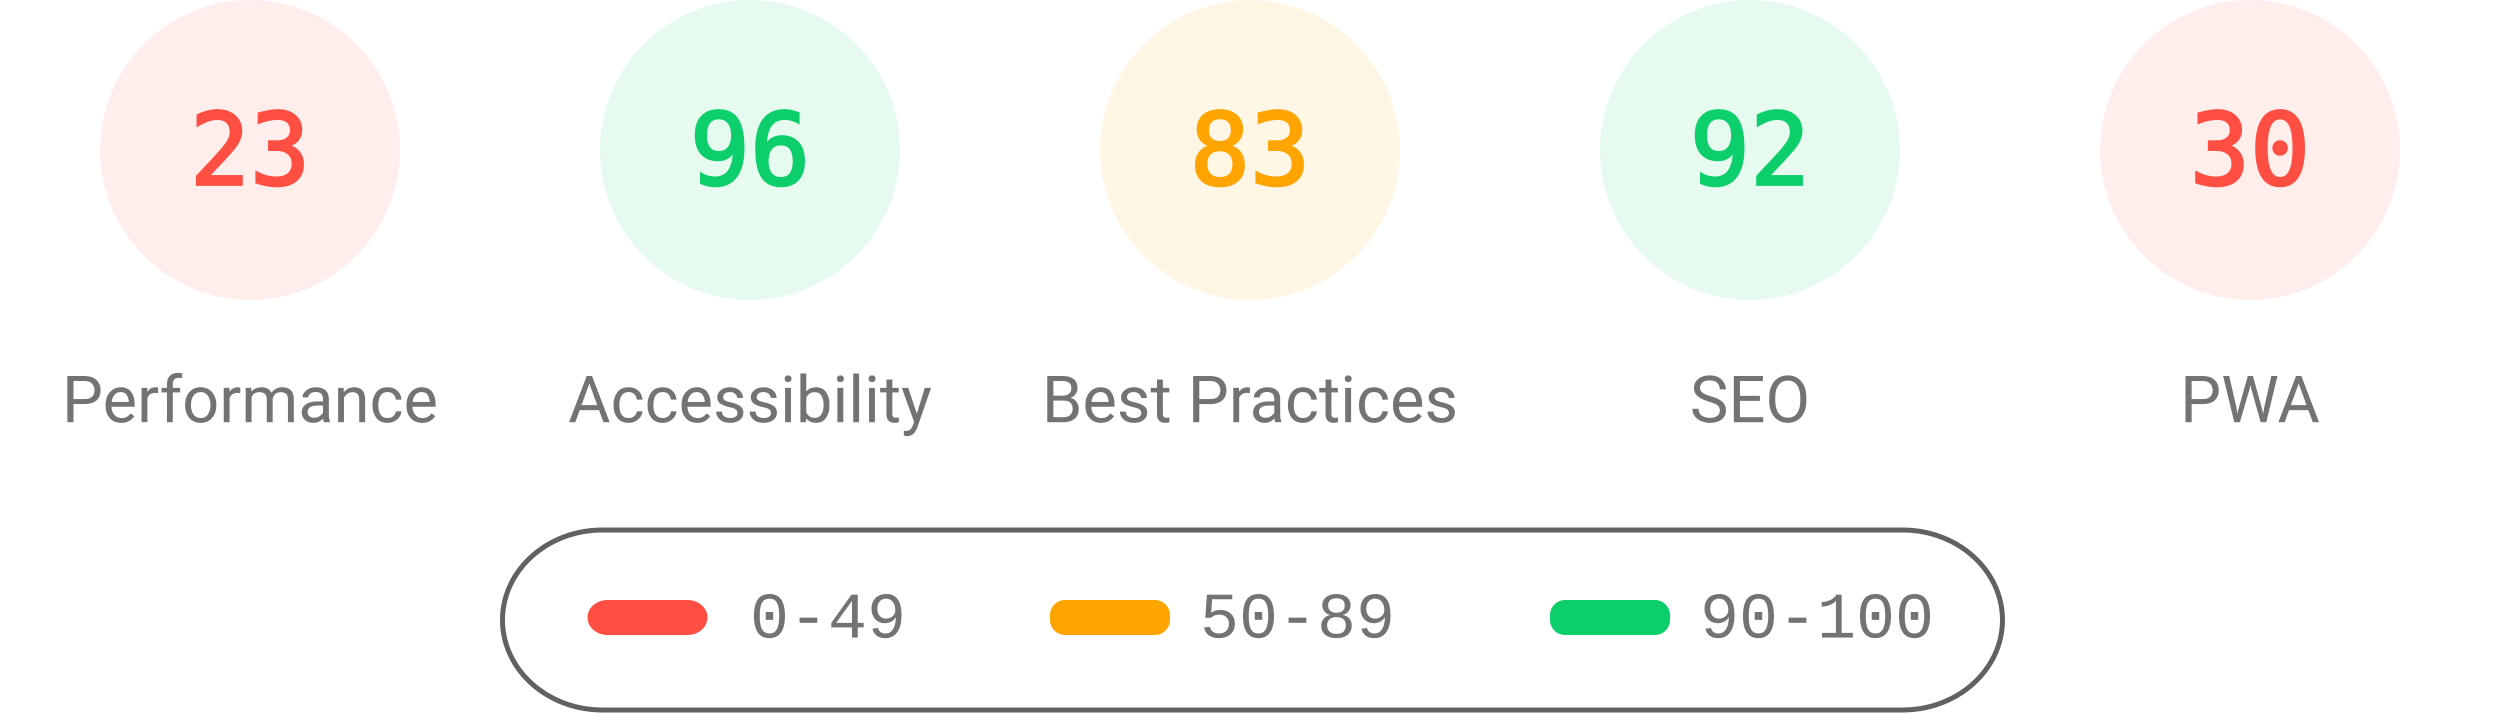
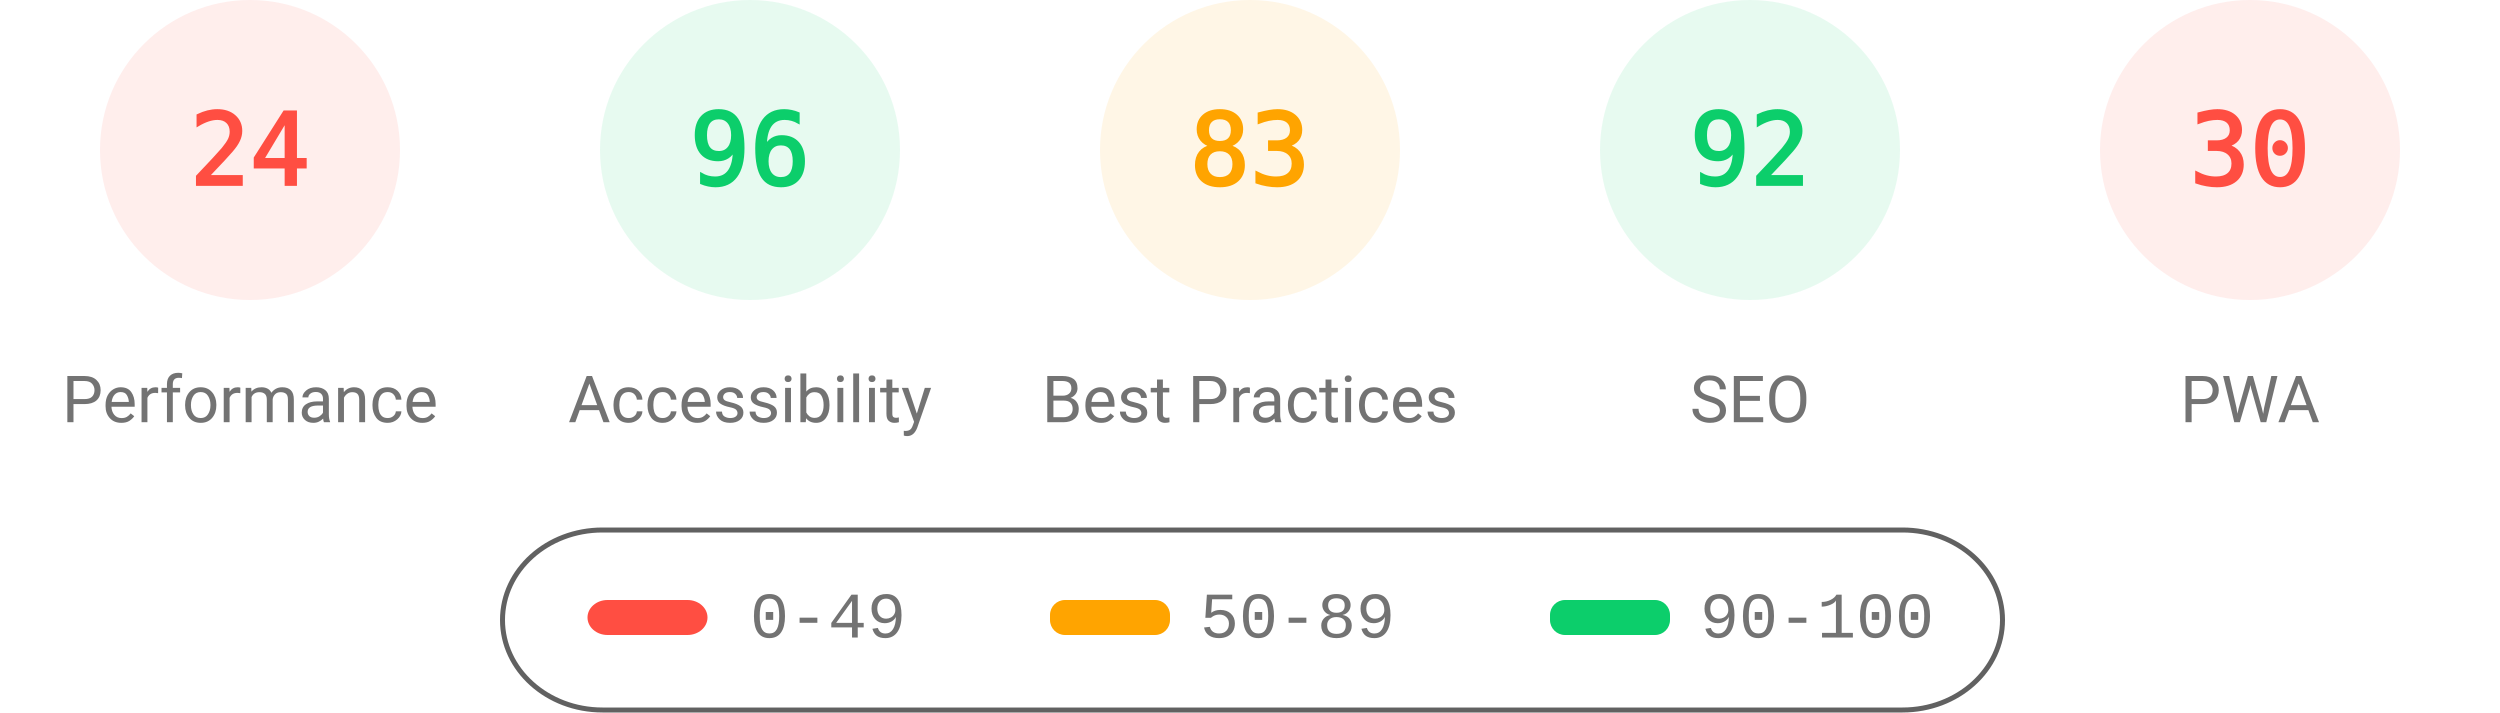
<svg xmlns="http://www.w3.org/2000/svg" fill="none" width="1000" height="285">
  <style>.gauge-base{opacity:.1}.gauge-arc{fill:none;animation-delay:250ms;stroke-linecap:round;transform:rotate(-90deg);transform-origin:100px 60px;animation:load-gauge 1s ease forwards}.guage-text{font-size:40px;font-family:monospace;text-align:center}.guage-red{color:#ff4e42;fill:#ff4e42;stroke:#ff4e42}.guage-orange{color:#ffa400;fill:#ffa400;stroke:#ffa400}.guage-green{color:#0cce6b;fill:#0cce6b;stroke:#0cce6b}.guage-undefined{color:#5c5c5c;fill:#5c5c5c;stroke:#5c5c5c}.guage-title{color:#737373;fill:#737373;stroke:none;font-size:26px;line-height:26px;font-family:Roboto,Halvetica,Arial,sans-serif}@keyframes load-gauge{from{stroke-dasharray:0 352.858}}</style>
  <svg class="guage-div guage-perf guage-red" viewBox="0 0 200 200" width="200" height="200">
    <circle class="gauge-base" r="56" cx="100" cy="60" stroke-width="8" />
-     <circle class="gauge-arc guage-arc-1" r="56" cx="100" cy="60" stroke-width="8" style="stroke-dasharray:80.927,351.858" />
-     <text class="guage-text" x="100" y="60" alignment-baseline="central" dominant-baseline="central" text-anchor="middle">23</text>
+     <circle class="gauge-arc guage-arc-1" r="56" cx="100" cy="60" stroke-width="8" style="stroke-dasharray:84.446,351.858" />
+     <text class="guage-text" x="100" y="60" alignment-baseline="central" dominant-baseline="central" text-anchor="middle">24</text>
    <text class="guage-title" x="100" y="160" alignment-baseline="central" dominant-baseline="central" text-anchor="middle">Performance</text>
  </svg>
  <svg class="guage-div guage-acc guage-green" viewBox="0 0 200 200" width="200" height="200" x="200">
    <circle class="gauge-base" r="56" cx="100" cy="60" stroke-width="8" />
    <circle class="gauge-arc guage-arc-2" r="56" cx="100" cy="60" stroke-width="8" style="stroke-dasharray:337.784,351.858" />
    <text class="guage-text" x="100" y="60" alignment-baseline="central" dominant-baseline="central" text-anchor="middle">96</text>
    <text class="guage-title" x="100" y="160" alignment-baseline="central" dominant-baseline="central" text-anchor="middle">Accessibility</text>
  </svg>
  <svg class="guage-div guage-best guage-orange" viewBox="0 0 200 200" width="200" height="200" x="400">
    <circle class="gauge-base" r="56" cx="100" cy="60" stroke-width="8" />
    <circle class="gauge-arc guage-arc-3" r="56" cx="100" cy="60" stroke-width="8" style="stroke-dasharray:292.042,351.858" />
    <text class="guage-text" x="100" y="60" alignment-baseline="central" dominant-baseline="central" text-anchor="middle">83</text>
    <text class="guage-title" x="100" y="160" alignment-baseline="central" dominant-baseline="central" text-anchor="middle">Best Practices</text>
  </svg>
  <svg class="guage-div guage-seo guage-green" viewBox="0 0 200 200" width="200" height="200" x="600">
    <circle class="gauge-base" r="56" cx="100" cy="60" stroke-width="8" />
    <circle class="gauge-arc guage-arc-4" r="56" cx="100" cy="60" stroke-width="8" style="stroke-dasharray:323.709,351.858" />
    <text class="guage-text" x="100" y="60" alignment-baseline="central" dominant-baseline="central" text-anchor="middle">92</text>
    <text class="guage-title" x="100" y="160" alignment-baseline="central" dominant-baseline="central" text-anchor="middle">SEO</text>
  </svg>
  <svg class="guage-div guage-pwa guage-red" viewBox="0 0 200 200" width="200" height="200" x="800">
    <circle class="gauge-base" r="56" cx="100" cy="60" stroke-width="8" />
    <circle class="gauge-arc guage-arc-4" r="56" cx="100" cy="60" stroke-width="8" style="stroke-dasharray:105.557,351.858" />
    <text class="guage-text" x="100" y="60" alignment-baseline="central" dominant-baseline="central" text-anchor="middle">30</text>
    <text class="guage-title" x="100" y="160" alignment-baseline="central" dominant-baseline="central" text-anchor="middle">PWA</text>
  </svg>
  <svg width="604" height="76" x="200" y="210">
    <path fill="none" id="canvas_background" d="M-1-1h604v80H-1z" />
    <rect fill-opacity="0" stroke="#616161" stroke-width="2" rx="40" id="svg_2" height="72" width="600" y="2" x="1" fill="#000" />
    <rect stroke="#000" rx="8" id="svg_3" height="14" width="48" y="30" x="35" stroke-opacity="null" stroke-width="0" fill="#ff4e42" />
    <rect stroke="#000" rx="6" id="svg_4" height="14" width="48" y="30" x="220" stroke-opacity="null" stroke-width="0" fill="#ffa400" />
    <rect stroke="#000" rx="6" id="svg_5" height="14" width="48" y="30" x="420" stroke-opacity="null" stroke-width="0" fill="#0cce6b" />
    <text xml:space="preserve" text-anchor="start" font-family="'Courier New', Courier, monospace" font-size="26" id="svg_6" y="45" x="100" stroke-opacity="null" stroke-width="0" stroke="#000" fill="#737373">0-49</text>
    <text xml:space="preserve" text-anchor="start" font-family="'Courier New', Courier, monospace" font-size="26" id="svg_7" y="45" x="280" stroke-opacity="null" stroke-width="0" stroke="#000" fill="#737373">50-89</text>
    <text xml:space="preserve" text-anchor="start" font-family="'Courier New', Courier, monospace" font-size="26" id="svg_8" y="45" x="480" stroke-opacity="null" stroke-width="0" stroke="#000" fill="#737373">90-100</text>
  </svg>
</svg>
